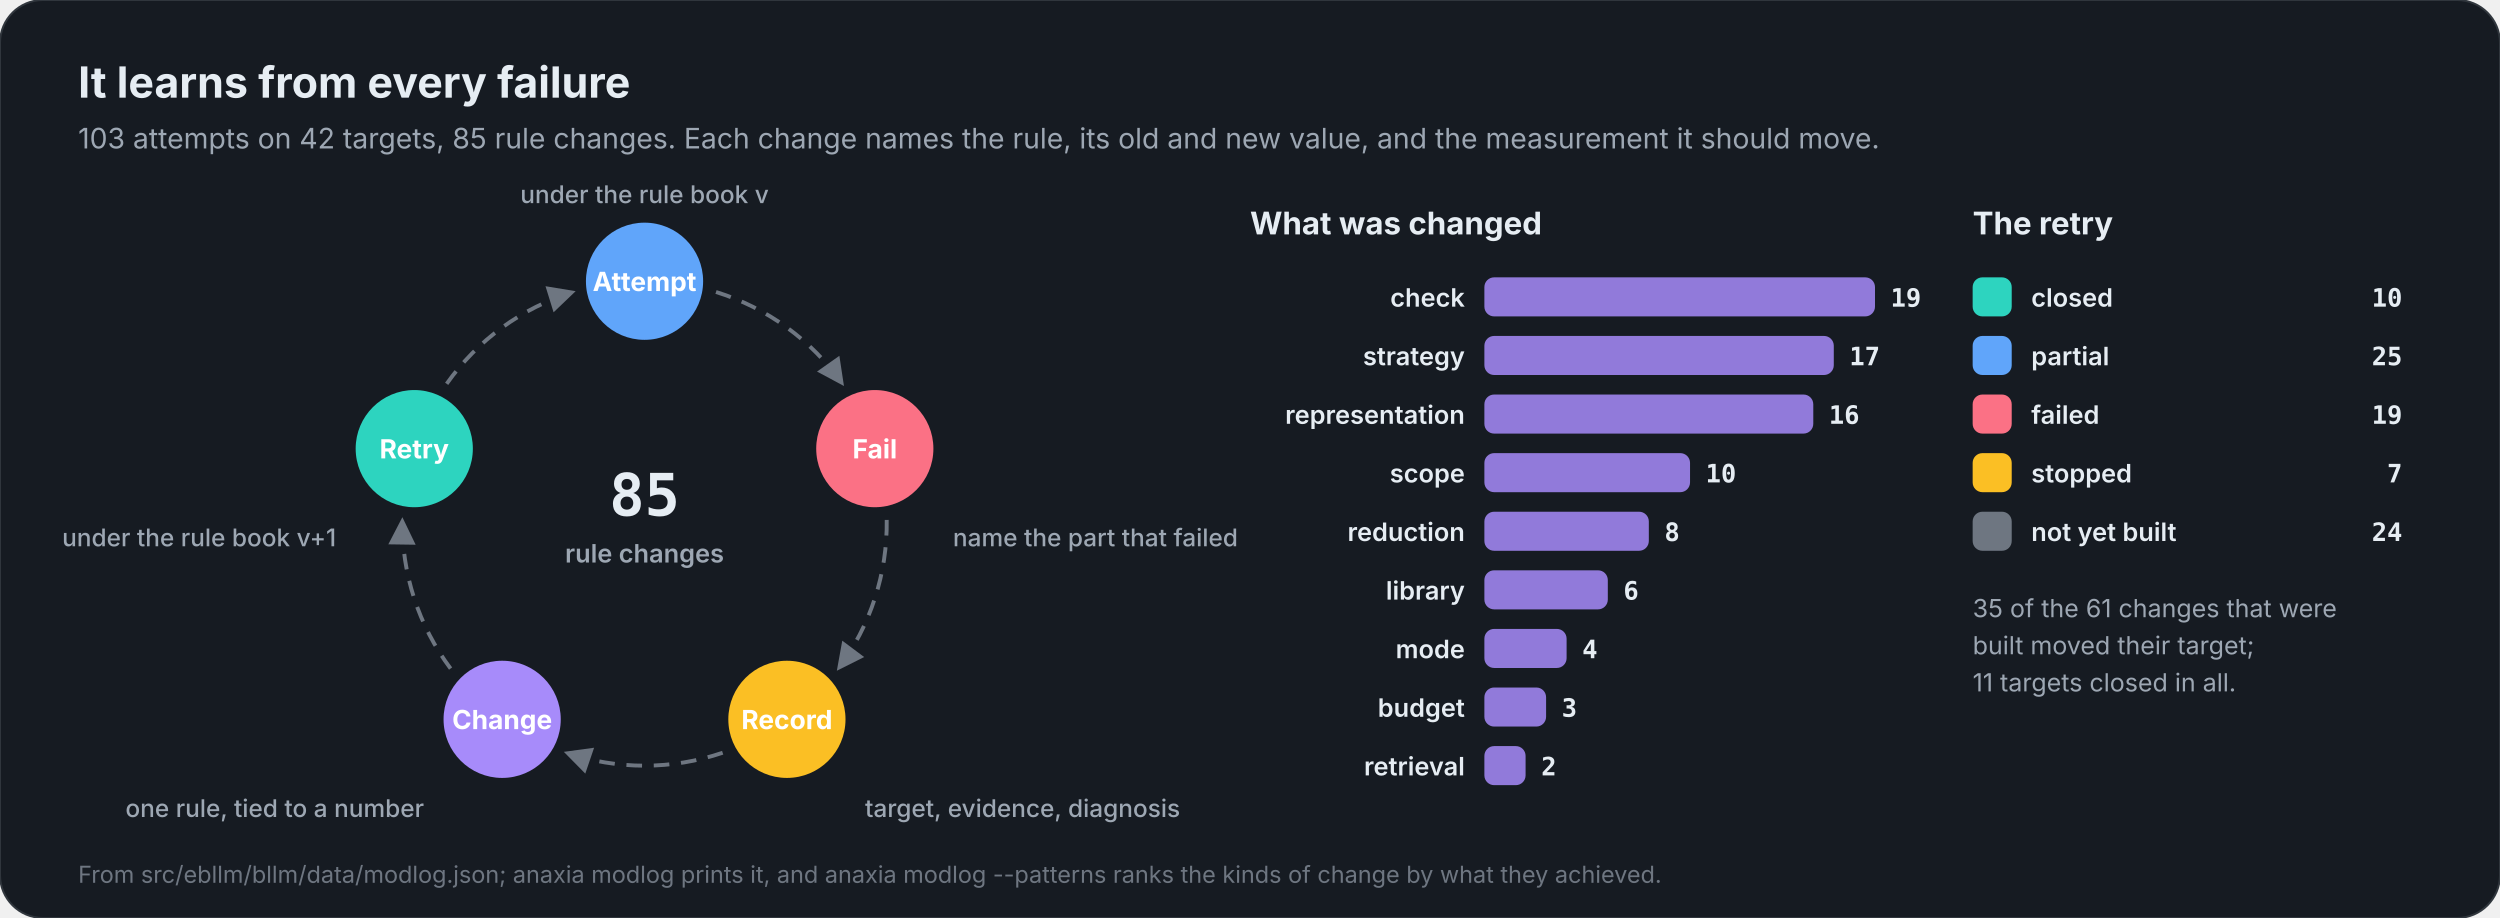
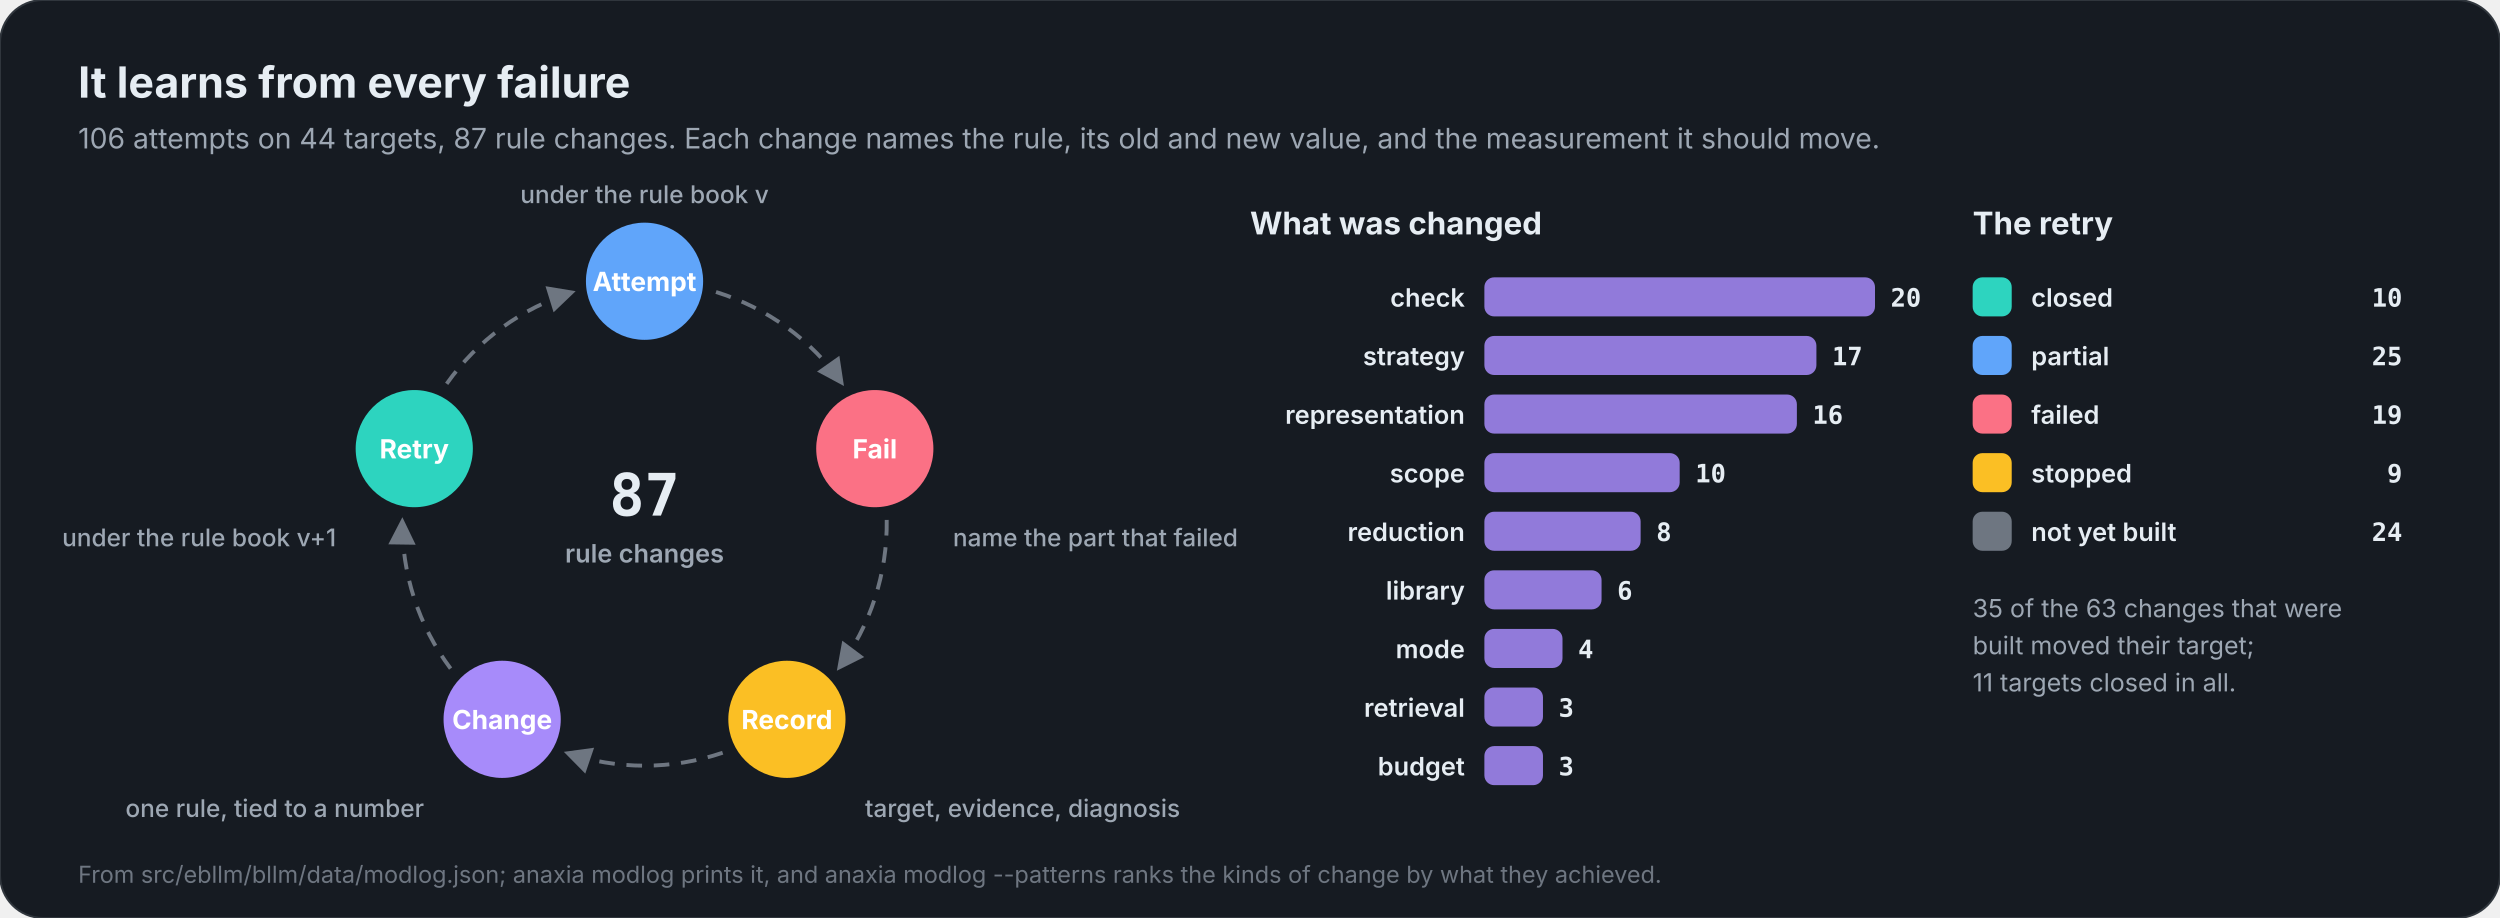
<svg xmlns="http://www.w3.org/2000/svg" viewBox="0 0 1280 470" width="1280" height="470" role="img" aria-label="The learn-from-failure loop of Anaxia and what its changes did">
  <style>@keyframes flow{to{stroke-dashoffset:-28}}@keyframes pulse{0%,100%{transform:scale(1)}50%{transform:scale(1.12)}}@keyframes rise{from{transform:scaleX(0)}to{transform:scaleX(1)}}[marker-end]{stroke-dasharray:8 6;animation:flow 1.4s linear infinite}.pulse{transform-box:fill-box;transform-origin:center;animation:pulse 2.4s ease-in-out infinite}.rise{transform-box:fill-box;transform-origin:left;animation:rise 1.8s cubic-bezier(.2,.8,.2,1) both}@keyframes draw{from{stroke-dashoffset:1}to{stroke-dashoffset:0}}.draw{stroke-dasharray:1;stroke-dashoffset:1;animation:draw 1.1s cubic-bezier(.4,0,.2,1) forwards}@keyframes orbit{to{transform:rotate(360deg)}}.orbit{transform-box:fill-box;transform-origin:center;animation:orbit 12s linear infinite}@keyframes grow{from{transform:scaleY(0)}to{transform:scaleY(1)}}.grow{transform-box:fill-box;transform-origin:bottom;animation:grow 1.6s cubic-bezier(.2,.8,.2,1) both}@keyframes fade{from{opacity:0;transform:translateY(10px)}to{opacity:1;transform:none}}.fade{animation:fade .9s cubic-bezier(.2,.8,.2,1) both}@keyframes ping{0%{opacity:.7;transform:scale(1)}100%{opacity:0;transform:scale(2.6)}}.ping{transform-box:fill-box;transform-origin:center;animation:ping 2.2s cubic-bezier(0,0,.2,1) infinite}@keyframes sweep{0%,55%{transform:translateX(-100%)}100%{transform:translateX(100%)}}.sweep{transform-box:fill-box;animation:sweep 7s ease-in-out infinite}@keyframes march{to{stroke-dashoffset:-24}}.march{stroke-dasharray:3 9;animation:march 2s linear infinite}</style>
  <style>@media (prefers-reduced-motion:reduce){*{animation:none!important}.draw{stroke-dashoffset:0!important}.ping,.sweep{display:none}}</style>
  <defs>
    <marker id="ar" viewBox="0 0 10 10" refX="9" refY="5" markerWidth="7" markerHeight="7" orient="auto-start-reverse">
      <path d="M0,0 L10,5 L0,10 z" fill="#6e7681" />
    </marker>
  </defs>
  <rect width="1280" height="470" rx="22" fill="#161b22" stroke="#30363d" />
  <text x="40.0" y="50.0" font-family="Inter, 'Segoe UI', Roboto, Helvetica, Arial, sans-serif" font-size="22" font-weight="700" fill="#e6edf3" text-anchor="start">It learns from every failure</text>
-   <text x="40.0" y="76.0" font-family="Inter, 'Segoe UI', Roboto, Helvetica, Arial, sans-serif" font-size="14.5" font-weight="400" fill="#9da7b3" text-anchor="start">103 attempts on 42 targets, 85 rule changes. Each change names the rule, its old and new value, and the measurement it should move.</text>
+   <text x="40.0" y="76.0" font-family="Inter, 'Segoe UI', Roboto, Helvetica, Arial, sans-serif" font-size="14.5" font-weight="400" fill="#9da7b3" text-anchor="start">106 attempts on 44 targets, 87 rule changes. Each change names the rule, its old and new value, and the measurement it should move.</text>
  <path d="M366.6,149.5 A124,124 0 0 1 431.3,196.5" fill="none" stroke="#6e7681" stroke-width="2" marker-end="url(#ar)" />
  <path d="M454.0,266.2 A124,124 0 0 1 429.3,342.3" fill="none" stroke="#6e7681" stroke-width="2" marker-end="url(#ar)" />
  <path d="M370.0,385.4 A124,124 0 0 1 290.0,385.4" fill="none" stroke="#6e7681" stroke-width="2" marker-end="url(#ar)" />
  <path d="M230.7,342.3 A124,124 0 0 1 206.0,266.2" fill="none" stroke="#6e7681" stroke-width="2" marker-end="url(#ar)" />
  <path d="M228.7,196.5 A124,124 0 0 1 293.4,149.5" fill="none" stroke="#6e7681" stroke-width="2" marker-end="url(#ar)" />
  <circle class="pulse" cx="330.0" cy="144.0" r="30" fill="#60a5fa" style="animation-delay:0.00s" />
  <text x="330.0" y="149.0" font-family="Inter, 'Segoe UI', Roboto, Helvetica, Arial, sans-serif" font-size="13.5" font-weight="700" fill="#ffffff" text-anchor="middle">Attempt</text>
  <text x="330.0" y="104.0" font-family="Inter, 'Segoe UI', Roboto, Helvetica, Arial, sans-serif" font-size="12.5" font-weight="500" fill="#9da7b3" text-anchor="middle">under the rule book v</text>
  <circle class="pulse" cx="447.9" cy="229.7" r="30" fill="#fb7185" style="animation-delay:0.48s" />
  <text x="447.9" y="234.7" font-family="Inter, 'Segoe UI', Roboto, Helvetica, Arial, sans-serif" font-size="13.5" font-weight="700" fill="#ffffff" text-anchor="middle">Fail</text>
  <text x="487.9" y="279.7" font-family="Inter, 'Segoe UI', Roboto, Helvetica, Arial, sans-serif" font-size="12.5" font-weight="500" fill="#9da7b3" text-anchor="start">name the part that failed</text>
  <circle class="pulse" cx="402.9" cy="368.3" r="30" fill="#fbbf24" style="animation-delay:0.96s" />
  <text x="402.9" y="373.3" font-family="Inter, 'Segoe UI', Roboto, Helvetica, Arial, sans-serif" font-size="13.5" font-weight="700" fill="#ffffff" text-anchor="middle">Record</text>
  <text x="442.9" y="418.3" font-family="Inter, 'Segoe UI', Roboto, Helvetica, Arial, sans-serif" font-size="12.5" font-weight="500" fill="#9da7b3" text-anchor="start">target, evidence, diagnosis</text>
  <circle class="pulse" cx="257.1" cy="368.3" r="30" fill="#a78bfa" style="animation-delay:1.44s" />
  <text x="257.1" y="373.3" font-family="Inter, 'Segoe UI', Roboto, Helvetica, Arial, sans-serif" font-size="13.5" font-weight="700" fill="#ffffff" text-anchor="middle">Change</text>
  <text x="217.1" y="418.3" font-family="Inter, 'Segoe UI', Roboto, Helvetica, Arial, sans-serif" font-size="12.5" font-weight="500" fill="#9da7b3" text-anchor="end">one rule, tied to a number</text>
  <circle class="pulse" cx="212.1" cy="229.7" r="30" fill="#2dd4bf" style="animation-delay:1.92s" />
  <text x="212.1" y="234.7" font-family="Inter, 'Segoe UI', Roboto, Helvetica, Arial, sans-serif" font-size="13.5" font-weight="700" fill="#ffffff" text-anchor="middle">Retry</text>
  <text x="172.1" y="279.7" font-family="Inter, 'Segoe UI', Roboto, Helvetica, Arial, sans-serif" font-size="12.5" font-weight="500" fill="#9da7b3" text-anchor="end">under the rule book v+1</text>
-   <text x="330.0" y="264.0" font-family="'JetBrains Mono', 'SFMono-Regular', Menlo, Consolas, monospace" font-size="30" font-weight="700" fill="#e6edf3" text-anchor="middle">85</text>
+   <text x="330.0" y="264.0" font-family="'JetBrains Mono', 'SFMono-Regular', Menlo, Consolas, monospace" font-size="30" font-weight="700" fill="#e6edf3" text-anchor="middle">87</text>
  <text x="330.0" y="288.0" font-family="Inter, 'Segoe UI', Roboto, Helvetica, Arial, sans-serif" font-size="13" font-weight="600" fill="#9da7b3" text-anchor="middle">rule changes</text>
  <text x="640.0" y="120.0" font-family="Inter, 'Segoe UI', Roboto, Helvetica, Arial, sans-serif" font-size="16" font-weight="700" fill="#e6edf3" text-anchor="start">What was changed</text>
  <text x="750.0" y="157.0" font-family="Inter, 'Segoe UI', Roboto, Helvetica, Arial, sans-serif" font-size="13" font-weight="600" fill="#e6edf3" text-anchor="end">check</text>
  <rect class="rise" x="760" y="142" width="200.0" height="20" rx="5" fill="#a78bfa" fill-opacity="0.85" style="animation-delay:0.00s" />
-   <text x="968.0" y="157.0" font-family="'JetBrains Mono', 'SFMono-Regular', Menlo, Consolas, monospace" font-size="13" font-weight="700" fill="#e6edf3" text-anchor="start">19</text>
+   <text x="968.0" y="157.0" font-family="'JetBrains Mono', 'SFMono-Regular', Menlo, Consolas, monospace" font-size="13" font-weight="700" fill="#e6edf3" text-anchor="start">20</text>
  <text x="750.0" y="187.0" font-family="Inter, 'Segoe UI', Roboto, Helvetica, Arial, sans-serif" font-size="13" font-weight="600" fill="#e6edf3" text-anchor="end">strategy</text>
-   <rect class="rise" x="760" y="172" width="178.9" height="20" rx="5" fill="#a78bfa" fill-opacity="0.85" style="animation-delay:0.12s" />
-   <text x="946.9" y="187.0" font-family="'JetBrains Mono', 'SFMono-Regular', Menlo, Consolas, monospace" font-size="13" font-weight="700" fill="#e6edf3" text-anchor="start">17</text>
+   <rect class="rise" x="760" y="172" width="170.0" height="20" rx="5" fill="#a78bfa" fill-opacity="0.85" style="animation-delay:0.12s" />
+   <text x="938.0" y="187.0" font-family="'JetBrains Mono', 'SFMono-Regular', Menlo, Consolas, monospace" font-size="13" font-weight="700" fill="#e6edf3" text-anchor="start">17</text>
  <text x="750.0" y="217.0" font-family="Inter, 'Segoe UI', Roboto, Helvetica, Arial, sans-serif" font-size="13" font-weight="600" fill="#e6edf3" text-anchor="end">representation</text>
-   <rect class="rise" x="760" y="202" width="168.4" height="20" rx="5" fill="#a78bfa" fill-opacity="0.85" style="animation-delay:0.24s" />
-   <text x="936.4" y="217.0" font-family="'JetBrains Mono', 'SFMono-Regular', Menlo, Consolas, monospace" font-size="13" font-weight="700" fill="#e6edf3" text-anchor="start">16</text>
+   <rect class="rise" x="760" y="202" width="160.0" height="20" rx="5" fill="#a78bfa" fill-opacity="0.85" style="animation-delay:0.24s" />
+   <text x="928.0" y="217.0" font-family="'JetBrains Mono', 'SFMono-Regular', Menlo, Consolas, monospace" font-size="13" font-weight="700" fill="#e6edf3" text-anchor="start">16</text>
  <text x="750.0" y="247.0" font-family="Inter, 'Segoe UI', Roboto, Helvetica, Arial, sans-serif" font-size="13" font-weight="600" fill="#e6edf3" text-anchor="end">scope</text>
-   <rect class="rise" x="760" y="232" width="105.3" height="20" rx="5" fill="#a78bfa" fill-opacity="0.85" style="animation-delay:0.36s" />
-   <text x="873.3" y="247.0" font-family="'JetBrains Mono', 'SFMono-Regular', Menlo, Consolas, monospace" font-size="13" font-weight="700" fill="#e6edf3" text-anchor="start">10</text>
+   <rect class="rise" x="760" y="232" width="100.0" height="20" rx="5" fill="#a78bfa" fill-opacity="0.85" style="animation-delay:0.36s" />
+   <text x="868.0" y="247.0" font-family="'JetBrains Mono', 'SFMono-Regular', Menlo, Consolas, monospace" font-size="13" font-weight="700" fill="#e6edf3" text-anchor="start">10</text>
  <text x="750.0" y="277.0" font-family="Inter, 'Segoe UI', Roboto, Helvetica, Arial, sans-serif" font-size="13" font-weight="600" fill="#e6edf3" text-anchor="end">reduction</text>
-   <rect class="rise" x="760" y="262" width="84.2" height="20" rx="5" fill="#a78bfa" fill-opacity="0.85" style="animation-delay:0.48s" />
-   <text x="852.2" y="277.0" font-family="'JetBrains Mono', 'SFMono-Regular', Menlo, Consolas, monospace" font-size="13" font-weight="700" fill="#e6edf3" text-anchor="start">8</text>
+   <rect class="rise" x="760" y="262" width="80.0" height="20" rx="5" fill="#a78bfa" fill-opacity="0.85" style="animation-delay:0.48s" />
+   <text x="848.0" y="277.0" font-family="'JetBrains Mono', 'SFMono-Regular', Menlo, Consolas, monospace" font-size="13" font-weight="700" fill="#e6edf3" text-anchor="start">8</text>
  <text x="750.0" y="307.0" font-family="Inter, 'Segoe UI', Roboto, Helvetica, Arial, sans-serif" font-size="13" font-weight="600" fill="#e6edf3" text-anchor="end">library</text>
-   <rect class="rise" x="760" y="292" width="63.2" height="20" rx="5" fill="#a78bfa" fill-opacity="0.85" style="animation-delay:0.60s" />
-   <text x="831.2" y="307.0" font-family="'JetBrains Mono', 'SFMono-Regular', Menlo, Consolas, monospace" font-size="13" font-weight="700" fill="#e6edf3" text-anchor="start">6</text>
+   <rect class="rise" x="760" y="292" width="60.0" height="20" rx="5" fill="#a78bfa" fill-opacity="0.85" style="animation-delay:0.60s" />
+   <text x="828.0" y="307.0" font-family="'JetBrains Mono', 'SFMono-Regular', Menlo, Consolas, monospace" font-size="13" font-weight="700" fill="#e6edf3" text-anchor="start">6</text>
  <text x="750.0" y="337.0" font-family="Inter, 'Segoe UI', Roboto, Helvetica, Arial, sans-serif" font-size="13" font-weight="600" fill="#e6edf3" text-anchor="end">mode</text>
-   <rect class="rise" x="760" y="322" width="42.1" height="20" rx="5" fill="#a78bfa" fill-opacity="0.85" style="animation-delay:0.72s" />
-   <text x="810.1" y="337.0" font-family="'JetBrains Mono', 'SFMono-Regular', Menlo, Consolas, monospace" font-size="13" font-weight="700" fill="#e6edf3" text-anchor="start">4</text>
-   <text x="750.0" y="367.0" font-family="Inter, 'Segoe UI', Roboto, Helvetica, Arial, sans-serif" font-size="13" font-weight="600" fill="#e6edf3" text-anchor="end">budget</text>
-   <rect class="rise" x="760" y="352" width="31.6" height="20" rx="5" fill="#a78bfa" fill-opacity="0.85" style="animation-delay:0.84s" />
-   <text x="799.6" y="367.0" font-family="'JetBrains Mono', 'SFMono-Regular', Menlo, Consolas, monospace" font-size="13" font-weight="700" fill="#e6edf3" text-anchor="start">3</text>
-   <text x="750.0" y="397.0" font-family="Inter, 'Segoe UI', Roboto, Helvetica, Arial, sans-serif" font-size="13" font-weight="600" fill="#e6edf3" text-anchor="end">retrieval</text>
-   <rect class="rise" x="760" y="382" width="21.1" height="20" rx="5" fill="#a78bfa" fill-opacity="0.85" style="animation-delay:0.96s" />
-   <text x="789.1" y="397.0" font-family="'JetBrains Mono', 'SFMono-Regular', Menlo, Consolas, monospace" font-size="13" font-weight="700" fill="#e6edf3" text-anchor="start">2</text>
+   <rect class="rise" x="760" y="322" width="40.0" height="20" rx="5" fill="#a78bfa" fill-opacity="0.85" style="animation-delay:0.72s" />
+   <text x="808.0" y="337.0" font-family="'JetBrains Mono', 'SFMono-Regular', Menlo, Consolas, monospace" font-size="13" font-weight="700" fill="#e6edf3" text-anchor="start">4</text>
+   <text x="750.0" y="367.0" font-family="Inter, 'Segoe UI', Roboto, Helvetica, Arial, sans-serif" font-size="13" font-weight="600" fill="#e6edf3" text-anchor="end">retrieval</text>
+   <rect class="rise" x="760" y="352" width="30.0" height="20" rx="5" fill="#a78bfa" fill-opacity="0.85" style="animation-delay:0.84s" />
+   <text x="798.0" y="367.0" font-family="'JetBrains Mono', 'SFMono-Regular', Menlo, Consolas, monospace" font-size="13" font-weight="700" fill="#e6edf3" text-anchor="start">3</text>
+   <text x="750.0" y="397.0" font-family="Inter, 'Segoe UI', Roboto, Helvetica, Arial, sans-serif" font-size="13" font-weight="600" fill="#e6edf3" text-anchor="end">budget</text>
+   <rect class="rise" x="760" y="382" width="30.0" height="20" rx="5" fill="#a78bfa" fill-opacity="0.85" style="animation-delay:0.96s" />
+   <text x="798.0" y="397.0" font-family="'JetBrains Mono', 'SFMono-Regular', Menlo, Consolas, monospace" font-size="13" font-weight="700" fill="#e6edf3" text-anchor="start">3</text>
  <text x="1010.0" y="120.0" font-family="Inter, 'Segoe UI', Roboto, Helvetica, Arial, sans-serif" font-size="16" font-weight="700" fill="#e6edf3" text-anchor="start">The retry</text>
  <rect x="1010" y="142" width="20" height="20" rx="5" fill="#2dd4bf" />
  <text x="1040.0" y="157.0" font-family="Inter, 'Segoe UI', Roboto, Helvetica, Arial, sans-serif" font-size="13" font-weight="600" fill="#e6edf3" text-anchor="start">closed</text>
  <text x="1230.0" y="157.0" font-family="'JetBrains Mono', 'SFMono-Regular', Menlo, Consolas, monospace" font-size="13" font-weight="700" fill="#e6edf3" text-anchor="end">10</text>
  <rect x="1010" y="172" width="20" height="20" rx="5" fill="#60a5fa" />
  <text x="1040.0" y="187.0" font-family="Inter, 'Segoe UI', Roboto, Helvetica, Arial, sans-serif" font-size="13" font-weight="600" fill="#e6edf3" text-anchor="start">partial</text>
  <text x="1230.0" y="187.0" font-family="'JetBrains Mono', 'SFMono-Regular', Menlo, Consolas, monospace" font-size="13" font-weight="700" fill="#e6edf3" text-anchor="end">25</text>
  <rect x="1010" y="202" width="20" height="20" rx="5" fill="#fb7185" />
  <text x="1040.0" y="217.0" font-family="Inter, 'Segoe UI', Roboto, Helvetica, Arial, sans-serif" font-size="13" font-weight="600" fill="#e6edf3" text-anchor="start">failed</text>
  <text x="1230.0" y="217.0" font-family="'JetBrains Mono', 'SFMono-Regular', Menlo, Consolas, monospace" font-size="13" font-weight="700" fill="#e6edf3" text-anchor="end">19</text>
  <rect x="1010" y="232" width="20" height="20" rx="5" fill="#fbbf24" />
  <text x="1040.0" y="247.0" font-family="Inter, 'Segoe UI', Roboto, Helvetica, Arial, sans-serif" font-size="13" font-weight="600" fill="#e6edf3" text-anchor="start">stopped</text>
-   <text x="1230.0" y="247.0" font-family="'JetBrains Mono', 'SFMono-Regular', Menlo, Consolas, monospace" font-size="13" font-weight="700" fill="#e6edf3" text-anchor="end">7</text>
+   <text x="1230.0" y="247.0" font-family="'JetBrains Mono', 'SFMono-Regular', Menlo, Consolas, monospace" font-size="13" font-weight="700" fill="#e6edf3" text-anchor="end">9</text>
  <rect x="1010" y="262" width="20" height="20" rx="5" fill="#6e7681" />
  <text x="1040.0" y="277.0" font-family="Inter, 'Segoe UI', Roboto, Helvetica, Arial, sans-serif" font-size="13" font-weight="600" fill="#e6edf3" text-anchor="start">not yet built</text>
  <text x="1230.0" y="277.0" font-family="'JetBrains Mono', 'SFMono-Regular', Menlo, Consolas, monospace" font-size="13" font-weight="700" fill="#e6edf3" text-anchor="end">24</text>
-   <text x="1010.0" y="316.0" font-family="Inter, 'Segoe UI', Roboto, Helvetica, Arial, sans-serif" font-size="12.8" font-weight="400" fill="#9da7b3" text-anchor="start">35 of the 61 changes that were</text>
+   <text x="1010.0" y="316.0" font-family="Inter, 'Segoe UI', Roboto, Helvetica, Arial, sans-serif" font-size="12.8" font-weight="400" fill="#9da7b3" text-anchor="start">35 of the 63 changes that were</text>
  <text x="1010.0" y="335.0" font-family="Inter, 'Segoe UI', Roboto, Helvetica, Arial, sans-serif" font-size="12.8" font-weight="400" fill="#9da7b3" text-anchor="start">built moved their target;</text>
  <text x="1010.0" y="354.0" font-family="Inter, 'Segoe UI', Roboto, Helvetica, Arial, sans-serif" font-size="12.8" font-weight="400" fill="#9da7b3" text-anchor="start">11 targets closed in all.</text>
  <text x="40.0" y="452.0" font-family="Inter, 'Segoe UI', Roboto, Helvetica, Arial, sans-serif" font-size="12" font-weight="400" fill="#6e7681" text-anchor="start">From src/ebllm/bllm/data/modlog.json; anaxia modlog prints it, and anaxia modlog --patterns ranks the kinds of change by what they achieved.</text>
</svg>
